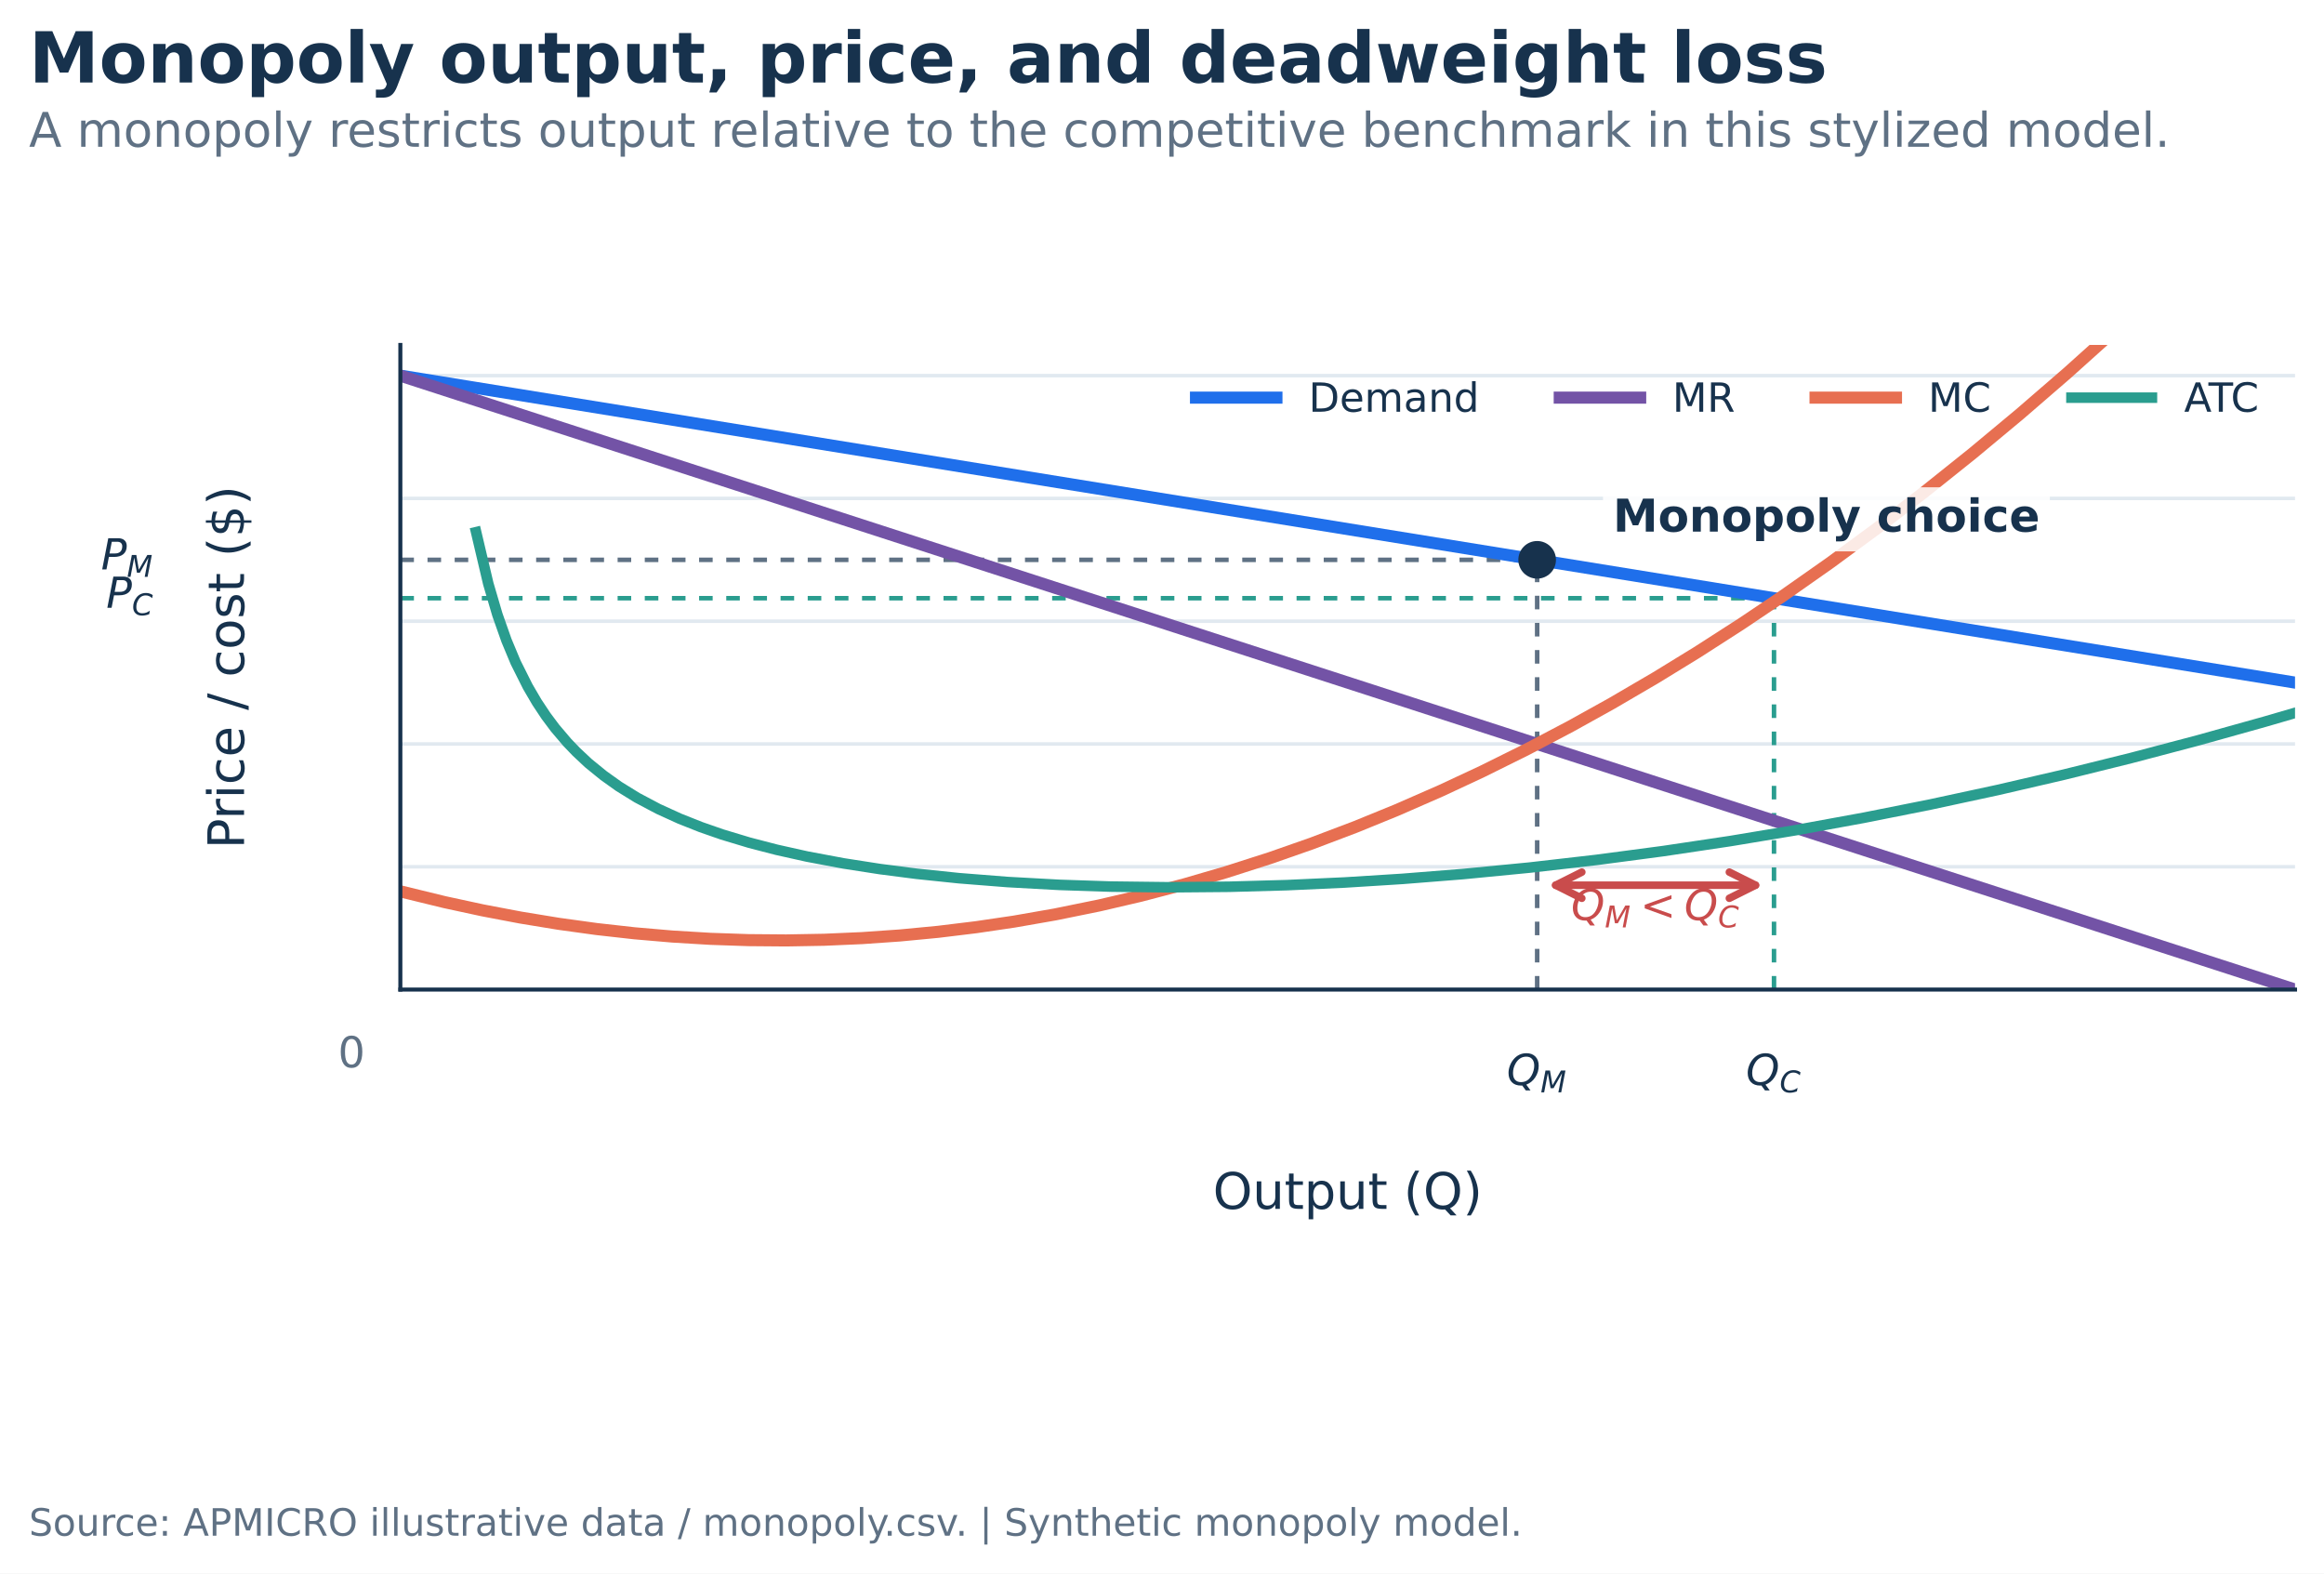
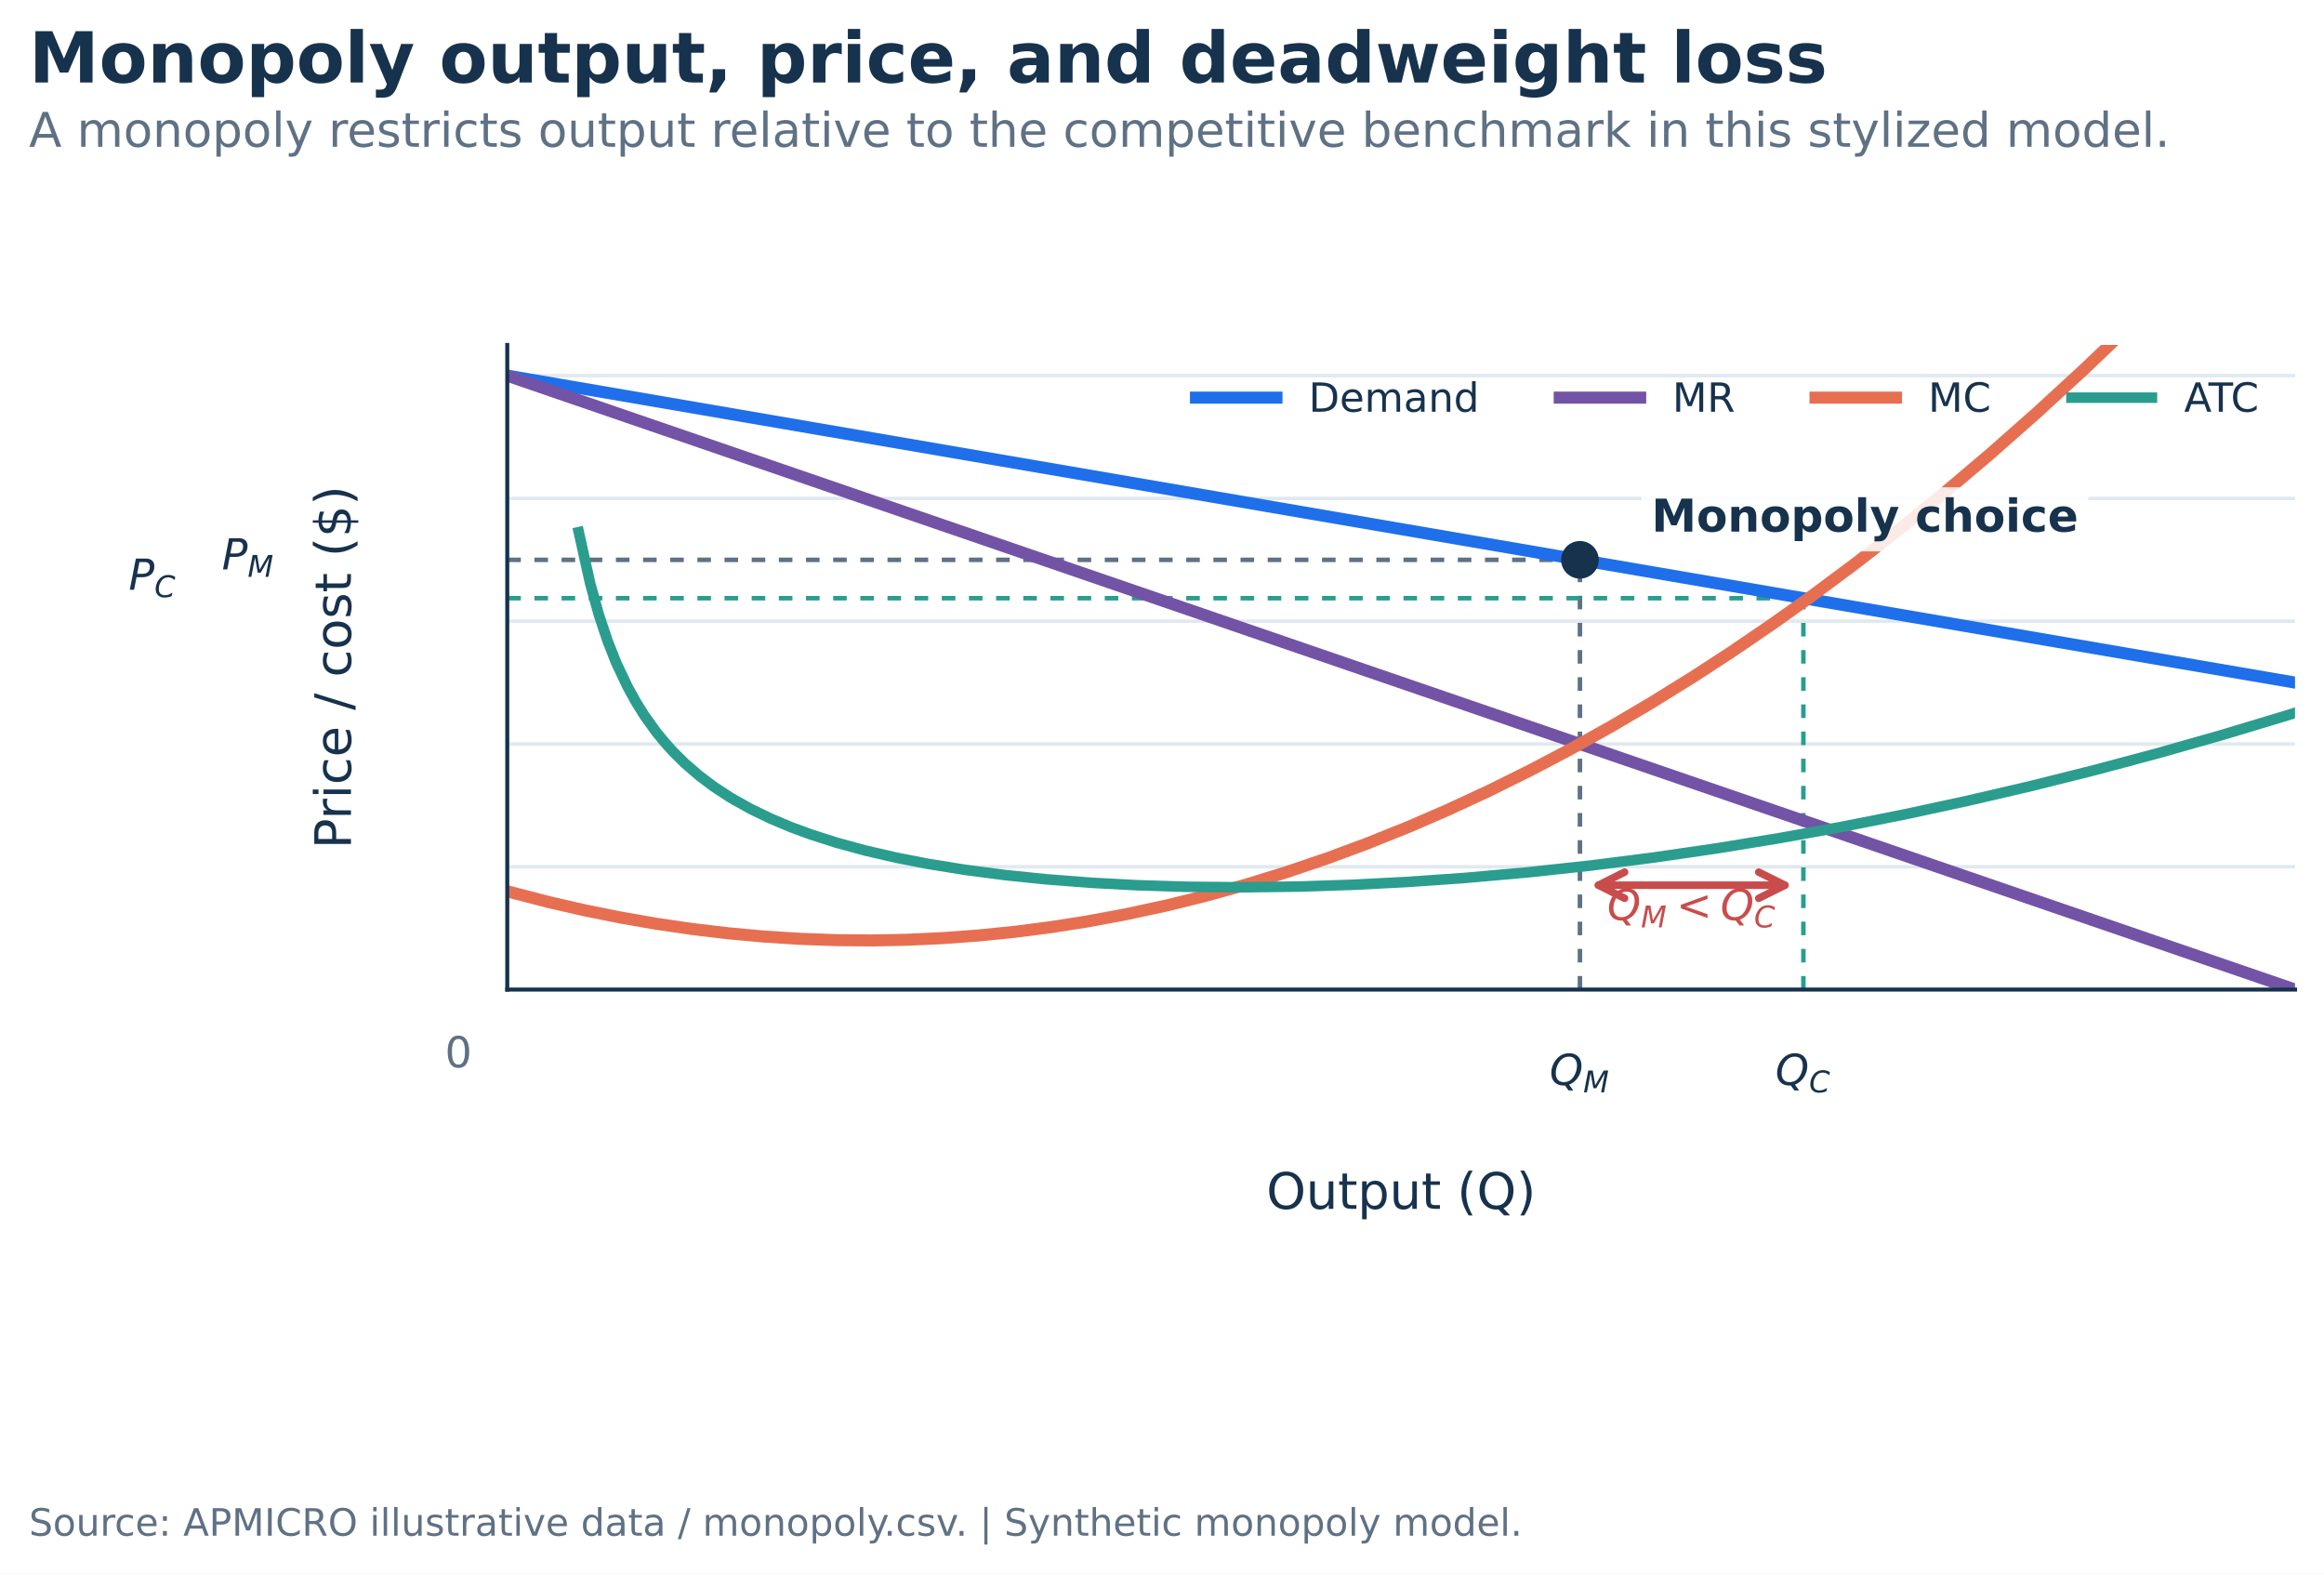
<svg xmlns="http://www.w3.org/2000/svg" xmlns:xlink="http://www.w3.org/1999/xlink" width="462.096pt" height="312.84pt" viewBox="0 0 462.096 312.84" version="1.1">
  <defs>
    <style type="text/css">*{stroke-linejoin: round; stroke-linecap: butt}</style>
  </defs>
  <g id="figure_1">
    <g id="patch_1">
-       <path d="M 0 312.84  L 462.096 312.84  L 462.096 0  L 0 0  z " style="fill: #ffffff" />
+       <path d="M 0 312.84 L 462.096 312.84 L 462.096 0 L 0 0 z " style="fill: #ffffff" />
    </g>
    <g id="axes_1">
      <g id="patch_2">
-         <path d="M 79.604 196.74  L 456.336 196.74  L 456.336 68.58  L 79.604 68.58  z " style="fill: #ffffff" />
+         <path d="M 100.863 196.74 L 456.336 196.74 L 456.336 68.58 L 100.863 68.58 z " style="fill: #ffffff" />
      </g>
      <g id="matplotlib.axis_1">
        <g id="xtick_1">
          <g id="line2d_1" />
        </g>
        <g id="xtick_2">
          <g id="line2d_2" />
        </g>
        <g id="xtick_3">
          <g id="line2d_3" />
        </g>
        <g id="xtick_4">
          <g id="line2d_4" />
        </g>
        <g id="xtick_5">
          <g id="line2d_5" />
        </g>
        <g id="xtick_6">
          <g id="line2d_6" />
        </g>
        <g id="text_1">
-           <text style="font-size: 10px; font-family: 'DejaVu Sans'; text-anchor: middle; fill: #17324d" x="267.97" y="240.338" transform="rotate(-0 267.9702 240.3384)">Output (Q)</text>
+           <text style="font-size: 10px; font-family: 'DejaVu Sans'; text-anchor: middle; fill: #17324d" x="278.6" y="240.338" transform="rotate(-0 278.5995 240.3384)">Output (Q)</text>
        </g>
      </g>
      <g id="matplotlib.axis_2">
        <g id="ytick_1">
          <g id="line2d_7">
-             <path d="M 79.604 196.74  L 456.336 196.74  " clip-path="url(#p310f3e7533)" style="fill: none; stroke: #d9e3ec; stroke-opacity: 0.8; stroke-width: 0.7; stroke-linecap: square" />
+             <path d="M 100.863 196.74 L 456.336 196.74 " clip-path="url(#pe857a4a11b)" style="fill: none; stroke: #d9e3ec; stroke-opacity: 0.8; stroke-width: 0.7; stroke-linecap: square" />
          </g>
          <g id="line2d_8" />
        </g>
        <g id="ytick_2">
          <g id="line2d_9">
-             <path d="M 79.604 172.329  L 456.336 172.329  " clip-path="url(#p310f3e7533)" style="fill: none; stroke: #d9e3ec; stroke-opacity: 0.8; stroke-width: 0.7; stroke-linecap: square" />
+             <path d="M 100.863 172.329 L 456.336 172.329 " clip-path="url(#pe857a4a11b)" style="fill: none; stroke: #d9e3ec; stroke-opacity: 0.8; stroke-width: 0.7; stroke-linecap: square" />
          </g>
          <g id="line2d_10" />
        </g>
        <g id="ytick_3">
          <g id="line2d_11">
-             <path d="M 79.604 147.917  L 456.336 147.917  " clip-path="url(#p310f3e7533)" style="fill: none; stroke: #d9e3ec; stroke-opacity: 0.8; stroke-width: 0.7; stroke-linecap: square" />
+             <path d="M 100.863 147.917 L 456.336 147.917 " clip-path="url(#pe857a4a11b)" style="fill: none; stroke: #d9e3ec; stroke-opacity: 0.8; stroke-width: 0.7; stroke-linecap: square" />
          </g>
          <g id="line2d_12" />
        </g>
        <g id="ytick_4">
          <g id="line2d_13">
-             <path d="M 79.604 123.506  L 456.336 123.506  " clip-path="url(#p310f3e7533)" style="fill: none; stroke: #d9e3ec; stroke-opacity: 0.8; stroke-width: 0.7; stroke-linecap: square" />
+             <path d="M 100.863 123.506 L 456.336 123.506 " clip-path="url(#pe857a4a11b)" style="fill: none; stroke: #d9e3ec; stroke-opacity: 0.8; stroke-width: 0.7; stroke-linecap: square" />
          </g>
          <g id="line2d_14" />
        </g>
        <g id="ytick_5">
          <g id="line2d_15">
-             <path d="M 79.604 99.094  L 456.336 99.094  " clip-path="url(#p310f3e7533)" style="fill: none; stroke: #d9e3ec; stroke-opacity: 0.8; stroke-width: 0.7; stroke-linecap: square" />
+             <path d="M 100.863 99.094 L 456.336 99.094 " clip-path="url(#pe857a4a11b)" style="fill: none; stroke: #d9e3ec; stroke-opacity: 0.8; stroke-width: 0.7; stroke-linecap: square" />
          </g>
          <g id="line2d_16" />
        </g>
        <g id="ytick_6">
          <g id="line2d_17">
-             <path d="M 79.604 74.683  L 456.336 74.683  " clip-path="url(#p310f3e7533)" style="fill: none; stroke: #d9e3ec; stroke-opacity: 0.8; stroke-width: 0.7; stroke-linecap: square" />
+             <path d="M 100.863 74.683 L 456.336 74.683 " clip-path="url(#pe857a4a11b)" style="fill: none; stroke: #d9e3ec; stroke-opacity: 0.8; stroke-width: 0.7; stroke-linecap: square" />
          </g>
          <g id="line2d_18" />
        </g>
        <g id="text_2">
-           <text style="font-size: 10px; font-family: 'DejaVu Sans'; text-anchor: middle; fill: #17324d" x="48.525" y="132.66" transform="rotate(-90 48.52473 132.66)">Price / cost ($)</text>
+           <text style="font-size: 10px; font-family: 'DejaVu Sans'; text-anchor: middle; fill: #17324d" x="69.783" y="132.66" transform="rotate(-90 69.78341 132.66)">Price / cost ($)</text>
        </g>
      </g>
      <g id="line2d_19">
-         <path d="M 305.643 196.74  L 305.643 111.3  " clip-path="url(#p310f3e7533)" style="fill: none; stroke-dasharray: 2.7,2.7; stroke-dashoffset: 0; stroke: #5f7184; stroke-width: 0.9" />
+         <path d="M 314.147 196.74 L 314.147 111.3 " clip-path="url(#pe857a4a11b)" style="fill: none; stroke-dasharray: 2.7,2.7; stroke-dashoffset: 0; stroke: #5f7184; stroke-width: 0.9" />
      </g>
      <g id="line2d_20">
-         <path d="M 79.604 111.3  L 305.643 111.3  " clip-path="url(#p310f3e7533)" style="fill: none; stroke-dasharray: 2.7,2.7; stroke-dashoffset: 0; stroke: #5f7184; stroke-width: 0.9" />
+         <path d="M 100.863 111.3 L 314.147 111.3 " clip-path="url(#pe857a4a11b)" style="fill: none; stroke-dasharray: 2.7,2.7; stroke-dashoffset: 0; stroke: #5f7184; stroke-width: 0.9" />
      </g>
      <g id="line2d_21">
-         <path d="M 352.735 196.74  L 352.735 118.929  " clip-path="url(#p310f3e7533)" style="fill: none; stroke-dasharray: 2.7,2.7; stroke-dashoffset: 0; stroke: #2a9d8f; stroke-width: 0.9" />
+         <path d="M 358.581 196.74 L 358.581 118.929 " clip-path="url(#pe857a4a11b)" style="fill: none; stroke-dasharray: 2.7,2.7; stroke-dashoffset: 0; stroke: #2a9d8f; stroke-width: 0.9" />
      </g>
      <g id="line2d_22">
-         <path d="M 79.604 118.929  L 352.735 118.929  " clip-path="url(#p310f3e7533)" style="fill: none; stroke-dasharray: 2.7,2.7; stroke-dashoffset: 0; stroke: #2a9d8f; stroke-width: 0.9" />
+         <path d="M 100.863 118.929 L 358.581 118.929 " clip-path="url(#pe857a4a11b)" style="fill: none; stroke-dasharray: 2.7,2.7; stroke-dashoffset: 0; stroke: #2a9d8f; stroke-width: 0.9" />
      </g>
      <g id="line2d_23">
-         <path d="M 79.604 74.683  L 456.336 135.711  L 456.336 135.711  " clip-path="url(#p310f3e7533)" style="fill: none; stroke: #1f6feb; stroke-width: 2.4; stroke-linecap: square" />
+         <path d="M 100.863 74.683 L 456.336 135.711 L 456.336 135.711 " clip-path="url(#pe857a4a11b)" style="fill: none; stroke: #1f6feb; stroke-width: 2.4; stroke-linecap: square" />
      </g>
      <g id="line2d_24">
-         <path d="M 79.604 74.683  L 456.336 196.74  L 456.336 196.74  " clip-path="url(#p310f3e7533)" style="fill: none; stroke: #7353a6; stroke-width: 2.4; stroke-linecap: square" />
+         <path d="M 100.863 74.683 L 456.336 196.74 L 456.336 196.74 " clip-path="url(#pe857a4a11b)" style="fill: none; stroke: #7353a6; stroke-width: 2.4; stroke-linecap: square" />
      </g>
      <g id="line2d_25">
-         <path d="M 79.604 177.211  L 88.41 179.358  L 95.957 180.988  L 103.504 182.422  L 111.051 183.659  L 118.598 184.701  L 126.146 185.547  L 133.693 186.197  L 141.24 186.651  L 148.787 186.909  L 156.334 186.971  L 163.882 186.837  L 171.429 186.507  L 178.976 185.981  L 186.523 185.26  L 194.07 184.342  L 201.618 183.229  L 209.794 181.801  L 218.599 180.007  L 226.775 178.102  L 235.58 175.793  L 243.756 173.41  L 252.561 170.587  L 260.737 167.726  L 269.543 164.389  L 277.719 161.051  L 286.524 157.199  L 294.7 153.383  L 303.505 149.017  L 312.31 144.383  L 320.486 139.843  L 329.291 134.695  L 337.467 129.678  L 346.273 124.015  L 354.449 118.52  L 363.883 111.892  L 373.317 104.959  L 382.751 97.719  L 392.185 90.173  L 401.619 82.321  L 411.053 74.163  L 421.116 65.123  L 430.55 56.332  L 439.984 47.235  L 449.418 37.831  L 456.336 30.742  L 456.336 30.742  " clip-path="url(#p310f3e7533)" style="fill: none; stroke: #e76f51; stroke-width: 2.4; stroke-linecap: square" />
+         <path d="M 100.863 177.211 L 109.171 179.358 L 116.293 180.988 L 123.414 182.422 L 130.535 183.659 L 137.657 184.701 L 144.778 185.547 L 151.899 186.197 L 159.021 186.651 L 166.142 186.909 L 173.263 186.971 L 180.385 186.837 L 187.506 186.507 L 194.627 185.981 L 201.749 185.26 L 208.87 184.342 L 215.991 183.229 L 223.706 181.801 L 232.014 180.007 L 239.729 178.102 L 248.037 175.793 L 255.752 173.41 L 264.06 170.587 L 271.775 167.726 L 280.083 164.389 L 287.798 161.051 L 296.106 157.199 L 304.414 153.08 L 312.129 149.017 L 320.437 144.383 L 328.152 139.843 L 336.46 134.695 L 344.175 129.678 L 352.483 124.015 L 360.198 118.52 L 369.1 111.892 L 378.001 104.959 L 386.903 97.719 L 395.805 90.173 L 404.706 82.321 L 414.201 73.607 L 423.103 65.123 L 432.005 56.332 L 440.906 47.235 L 449.808 37.831 L 456.336 30.742 L 456.336 30.742 " clip-path="url(#pe857a4a11b)" style="fill: none; stroke: #e76f51; stroke-width: 2.4; stroke-linecap: square" />
      </g>
      <g id="line2d_26">
-         <path d="M 94.674 105.799  L 97.089 116.041  L 98.9 122.208  L 100.711 127.341  L 102.523 131.684  L 104.938 136.504  L 106.749 139.603  L 108.561 142.333  L 110.372 144.757  L 112.787 147.596  L 114.598 149.484  L 117.013 151.746  L 120.032 154.2  L 123.051 156.355  L 126.674 158.594  L 130.9 160.83  L 135.127 162.756  L 139.353 164.433  L 143.58 165.904  L 149.014 167.542  L 154.448 168.951  L 160.485 170.297  L 167.731 171.655  L 174.976 172.783  L 182.221 173.716  L 190.674 174.596  L 200.335 175.359  L 210.599 175.923  L 220.863 176.265  L 232.335 176.404  L 244.41 176.3  L 255.882 175.979  L 267.354 175.454  L 278.826 174.734  L 290.901 173.774  L 304.184 172.484  L 317.467 170.958  L 330.75 169.201  L 344.034 167.217  L 357.317 165.009  L 370.6 162.581  L 383.883 159.934  L 397.166 157.072  L 410.449 153.995  L 423.732 150.705  L 437.015 147.203  L 450.298 143.49  L 456.336 141.733  L 456.336 141.733  " clip-path="url(#p310f3e7533)" style="fill: none; stroke: #2a9d8f; stroke-width: 2.1; stroke-linecap: square" />
+         <path d="M 115.082 105.799 L 117.361 116.041 L 119.07 122.208 L 120.779 127.341 L 122.488 131.684 L 124.767 136.504 L 126.476 139.603 L 128.185 142.333 L 130.464 145.504 L 132.173 147.596 L 133.882 149.484 L 136.161 151.746 L 139.01 154.2 L 141.858 156.355 L 145.276 158.594 L 149.264 160.83 L 153.252 162.756 L 157.24 164.433 L 161.228 165.904 L 166.356 167.542 L 172.053 169.097 L 178.319 170.54 L 184.586 171.758 L 191.992 172.951 L 199.968 173.99 L 207.944 174.809 L 217.059 175.513 L 226.175 175.999 L 235.86 176.303 L 246.684 176.405 L 258.078 176.263 L 268.903 175.909 L 279.727 175.353 L 291.121 174.559 L 303.655 173.446 L 316.188 172.091 L 328.722 170.502 L 341.255 168.682 L 353.789 166.637 L 366.322 164.369 L 378.856 161.881 L 391.389 159.175 L 403.923 156.254 L 416.457 153.118 L 428.99 149.77 L 441.524 146.211 L 454.057 142.441 L 456.336 141.733 L 456.336 141.733 " clip-path="url(#pe857a4a11b)" style="fill: none; stroke: #2a9d8f; stroke-width: 2.1; stroke-linecap: square" />
      </g>
      <g id="patch_3">
-         <path d="M 79.604 196.74  L 79.604 68.58  " style="fill: none; stroke: #17324d; stroke-width: 0.8; stroke-linejoin: miter; stroke-linecap: square" />
+         <path d="M 100.863 196.74 L 100.863 68.58 " style="fill: none; stroke: #17324d; stroke-width: 0.8; stroke-linejoin: miter; stroke-linecap: square" />
      </g>
      <g id="patch_4">
-         <path d="M 79.604 196.74  L 456.336 196.74  " style="fill: none; stroke: #17324d; stroke-width: 0.8; stroke-linejoin: miter; stroke-linecap: square" />
+         <path d="M 100.863 196.74 L 456.336 196.74 " style="fill: none; stroke: #17324d; stroke-width: 0.8; stroke-linejoin: miter; stroke-linecap: square" />
      </g>
      <g id="text_3">
-         <g style="fill: #17324d" transform="translate(299.6084 216.0147)">
+         <g style="fill: #17324d" transform="translate(308.1118 216.0147)">
          <text>
            <tspan x="0" y="-0.312" style="font-style: oblique; font-size: 8.5px; font-family: 'DejaVu Sans'; fill: #17324d">Q</tspan>
            <tspan x="6.69" y="1.164" style="font-style: oblique; font-size: 5.95px; font-family: 'DejaVu Sans'; fill: #17324d">M</tspan>
          </text>
        </g>
      </g>
      <g id="text_4">
-         <g style="fill: #17324d" transform="translate(20.08932 113.6455)">
+         <g style="fill: #17324d" transform="translate(44.11162 113.6455)">
          <text>
            <tspan x="0" y="-0.438" style="font-style: oblique; font-size: 8.5px; font-family: 'DejaVu Sans'; fill: #17324d">P</tspan>
            <tspan x="5.126" y="1.039" style="font-style: oblique; font-size: 5.95px; font-family: 'DejaVu Sans'; fill: #17324d">M</tspan>
          </text>
        </g>
      </g>
      <g id="text_5">
        <g id="patch_5">
-           <path d="M 320.713 109.618  L 405.604 109.618  Q 407.584 109.618 407.584 107.638  L 407.584 98.858  Q 407.584 96.878 405.604 96.878  L 320.713 96.878  Q 318.733 96.878 318.733 98.858  L 318.733 107.638  Q 318.733 109.618 320.713 109.618  z " style="fill: #ffffff; opacity: 0.85" />
-         </g>
-         <text style="font-weight: 700; font-size: 9px; font-family: 'DejaVu Sans'; text-anchor: start; fill: #17324d" x="320.713" y="105.696" transform="rotate(-0 320.7126 105.6963)">Monopoly choice</text>
+           <path d="M 328.366 109.618 L 413.257 109.618 Q 415.237 109.618 415.237 107.638 L 415.237 98.858 Q 415.237 96.878 413.257 96.878 L 328.366 96.878 Q 326.386 96.878 326.386 98.858 L 326.386 107.638 Q 326.386 109.618 328.366 109.618 z " style="fill: #ffffff; opacity: 0.85" />
+         </g>
+         <text style="font-weight: 700; font-size: 9px; font-family: 'DejaVu Sans'; text-anchor: start; fill: #17324d" x="328.366" y="105.696" transform="rotate(-0 328.3658 105.6963)">Monopoly choice</text>
      </g>
      <g id="text_6">
-         <g style="fill: #17324d" transform="translate(347.1673 216.0147)">
+         <g style="fill: #17324d" transform="translate(353.0135 216.0147)">
          <text>
            <tspan x="0" y="-0.312" style="font-style: oblique; font-size: 8.5px; font-family: 'DejaVu Sans'; fill: #17324d">Q</tspan>
            <tspan x="6.69" y="1.164" style="font-style: oblique; font-size: 5.95px; font-family: 'DejaVu Sans'; fill: #17324d">C</tspan>
          </text>
        </g>
      </g>
      <g id="text_7">
-         <g style="fill: #17324d" transform="translate(21.10932 121.274)">
+         <g style="fill: #17324d" transform="translate(25.58061 117.6856)">
          <text>
            <tspan x="0" y="-0.438" style="font-style: oblique; font-size: 8.5px; font-family: 'DejaVu Sans'; fill: #17324d">P</tspan>
            <tspan x="5.126" y="1.039" style="font-style: oblique; font-size: 5.95px; font-family: 'DejaVu Sans'; fill: #17324d">C</tspan>
          </text>
        </g>
      </g>
      <g id="text_8">
        <g id="patch_6">
-           <path d="M 312.402 186.856  L 345.977 186.856  Q 347.847 186.856 347.847 184.986  L 347.847 176.759  Q 347.847 174.889 345.977 174.889  L 312.402 174.889  Q 310.532 174.889 310.532 176.759  L 310.532 184.986  Q 310.532 186.856 312.402 186.856  z " style="fill: #ffffff; opacity: 0.85" />
-         </g>
-         <g style="fill: #c94c4c" transform="translate(312.4016 183.218)">
+           <path d="M 319.576 186.856 L 353.151 186.856 Q 355.021 186.856 355.021 184.986 L 355.021 176.759 Q 355.021 174.889 353.151 174.889 L 319.576 174.889 Q 317.706 174.889 317.706 176.759 L 317.706 184.986 Q 317.706 186.856 319.576 186.856 z " style="fill: #ffffff; opacity: 0.85" />
+         </g>
+         <g style="fill: #c94c4c" transform="translate(319.5764 183.218)">
          <text>
            <tspan x="0" y="-0.312" style="font-style: oblique; font-size: 8.5px; font-family: 'DejaVu Sans'; fill: #c94c4c">Q</tspan>
            <tspan x="22.504" y="-0.312" style="font-style: oblique; font-size: 8.5px; font-family: 'DejaVu Sans'; fill: #c94c4c">Q</tspan>
            <tspan x="6.69" y="1.164" style="font-style: oblique; font-size: 5.95px; font-family: 'DejaVu Sans'; fill: #c94c4c">M</tspan>
            <tspan x="29.195" y="1.164" style="font-style: oblique; font-size: 5.95px; font-family: 'DejaVu Sans'; fill: #c94c4c">C</tspan>
            <tspan x="13.726" y="-0.312" style="font-size: 8.5px; font-family: 'DejaVu Sans'; fill: #c94c4c">&lt;</tspan>
          </text>
        </g>
      </g>
      <g id="text_9">
-         <text style="font-size: 8.5px; font-family: 'DejaVu Sans'; text-anchor: end; fill: #5f7184" x="72.604" y="212.199" transform="rotate(-0 72.60442 212.1987)">0</text>
+         <text style="font-size: 8.5px; font-family: 'DejaVu Sans'; text-anchor: end; fill: #5f7184" x="93.863" y="212.199" transform="rotate(-0 93.8631 212.1987)">0</text>
      </g>
      <g id="PathCollection_1">
        <defs>
-           <path id="m6797fe3b63" d="M 0 3.24  C 0.859 3.24 1.684 2.899 2.291 2.291  C 2.899 1.684 3.24 0.859 3.24 0  C 3.24 -0.859 2.899 -1.684 2.291 -2.291  C 1.684 -2.899 0.859 -3.24 0 -3.24  C -0.859 -3.24 -1.684 -2.899 -2.291 -2.291  C -2.899 -1.684 -3.24 -0.859 -3.24 0  C -3.24 0.859 -2.899 1.684 -2.291 2.291  C -1.684 2.899 -0.859 3.24 0 3.24  z " style="stroke: #17324d" />
+           <path id="me87b6ac4b7" d="M 0 3.24 C 0.859 3.24 1.684 2.899 2.291 2.291 C 2.899 1.684 3.24 0.859 3.24 0 C 3.24 -0.859 2.899 -1.684 2.291 -2.291 C 1.684 -2.899 0.859 -3.24 0 -3.24 C -0.859 -3.24 -1.684 -2.899 -2.291 -2.291 C -2.899 -1.684 -3.24 -0.859 -3.24 0 C -3.24 0.859 -2.899 1.684 -2.291 2.291 C -1.684 2.899 -0.859 3.24 0 3.24 z " style="stroke: #17324d" />
        </defs>
-         <g clip-path="url(#p310f3e7533)">
-           <use xlink:href="#m6797fe3b63" x="305.643" y="111.3" style="fill: #17324d; stroke: #17324d" />
+         <g clip-path="url(#pe857a4a11b)">
+           <use xlink:href="#me87b6ac4b7" x="314.147" y="111.3" style="fill: #17324d; stroke: #17324d" />
        </g>
      </g>
      <g id="legend_1">
        <g id="line2d_27">
-           <path d="M 237.805 79.059  L 245.805 79.059  L 253.805 79.059  " style="fill: none; stroke: #1f6feb; stroke-width: 2.4; stroke-linecap: square" />
+           <path d="M 237.805 79.059 L 245.805 79.059 L 253.805 79.059 " style="fill: none; stroke: #1f6feb; stroke-width: 2.4; stroke-linecap: square" />
        </g>
        <g id="text_10">
          <text style="font-size: 8px; font-family: 'DejaVu Sans'; text-anchor: start; fill: #17324d" x="260.205" y="81.859" transform="rotate(-0 260.2047 81.85875)">Demand</text>
        </g>
        <g id="line2d_28">
-           <path d="M 310.131 79.059  L 318.131 79.059  L 326.131 79.059  " style="fill: none; stroke: #7353a6; stroke-width: 2.4; stroke-linecap: square" />
+           <path d="M 310.131 79.059 L 318.131 79.059 L 326.131 79.059 " style="fill: none; stroke: #7353a6; stroke-width: 2.4; stroke-linecap: square" />
        </g>
        <g id="text_11">
          <text style="font-size: 8px; font-family: 'DejaVu Sans'; text-anchor: start; fill: #17324d" x="332.531" y="81.859" transform="rotate(-0 332.531 81.85875)">MR</text>
        </g>
        <g id="line2d_29">
-           <path d="M 360.992 79.059  L 368.992 79.059  L 376.992 79.059  " style="fill: none; stroke: #e76f51; stroke-width: 2.4; stroke-linecap: square" />
+           <path d="M 360.992 79.059 L 368.992 79.059 L 376.992 79.059 " style="fill: none; stroke: #e76f51; stroke-width: 2.4; stroke-linecap: square" />
        </g>
        <g id="text_12">
          <text style="font-size: 8px; font-family: 'DejaVu Sans'; text-anchor: start; fill: #17324d" x="383.392" y="81.859" transform="rotate(-0 383.3922 81.85875)">MC</text>
        </g>
        <g id="line2d_30">
-           <path d="M 411.881 79.059  L 419.881 79.059  L 427.881 79.059  " style="fill: none; stroke: #2a9d8f; stroke-width: 2.1; stroke-linecap: square" />
+           <path d="M 411.881 79.059 L 419.881 79.059 L 427.881 79.059 " style="fill: none; stroke: #2a9d8f; stroke-width: 2.1; stroke-linecap: square" />
        </g>
        <g id="text_13">
          <text style="font-size: 8px; font-family: 'DejaVu Sans'; text-anchor: start; fill: #17324d" x="434.281" y="81.859" transform="rotate(-0 434.281 81.85875)">ATC</text>
        </g>
      </g>
      <g id="patch_7">
-         <path d="M 349.06 175.99  Q 329.191 175.99 309.321 175.99  " style="fill: none; stroke: #c94c4c; stroke-width: 1.5; stroke-linecap: round" />
-         <path d="M 343.86 173.39  L 349.06 175.99  L 343.86 178.59  " style="fill: none; stroke: #c94c4c; stroke-width: 1.5; stroke-linecap: round" />
-         <path d="M 314.521 178.59  L 309.321 175.99  L 314.521 173.39  " style="fill: none; stroke: #c94c4c; stroke-width: 1.5; stroke-linecap: round" />
+         <path d="M 354.905 175.99 Q 336.366 175.99 317.826 175.99 " style="fill: none; stroke: #c94c4c; stroke-width: 1.5; stroke-linecap: round" />
+         <path d="M 349.705 173.39 L 354.905 175.99 L 349.705 178.59 " style="fill: none; stroke: #c94c4c; stroke-width: 1.5; stroke-linecap: round" />
+         <path d="M 323.026 178.59 L 317.826 175.99 L 323.026 173.39 " style="fill: none; stroke: #c94c4c; stroke-width: 1.5; stroke-linecap: round" />
      </g>
    </g>
    <g id="text_14">
      <text style="font-weight: 700; font-size: 14px; font-family: 'DejaVu Sans'; text-anchor: start; fill: #17324d" x="5.76" y="16.398" transform="rotate(-0 5.76 16.39781)">Monopoly output, price, and deadweight loss</text>
    </g>
    <g id="text_15">
      <text style="font-size: 9.5px; font-family: 'DejaVu Sans'; text-anchor: start; fill: #5f7184" x="5.76" y="29.179" transform="rotate(-0 5.76 29.17852)">A monopoly restricts output relative to the competitive benchmark in this stylized model.</text>
    </g>
    <g id="text_16">
      <text style="font-size: 7.5px; font-family: 'DejaVu Sans'; text-anchor: start; fill: #5f7184" x="5.76" y="305.312" transform="rotate(-0 5.76 305.3116)">Source: APMICRO illustrative data / monopoly.csv.  |  Synthetic monopoly model.</text>
    </g>
  </g>
  <defs>
-     <clipPath id="p310f3e7533">
-       <rect x="79.604" y="68.58" width="376.732" height="128.16" />
+     <clipPath id="pe857a4a11b">
+       <rect x="100.863" y="68.58" width="355.473" height="128.16" />
    </clipPath>
  </defs>
</svg>
